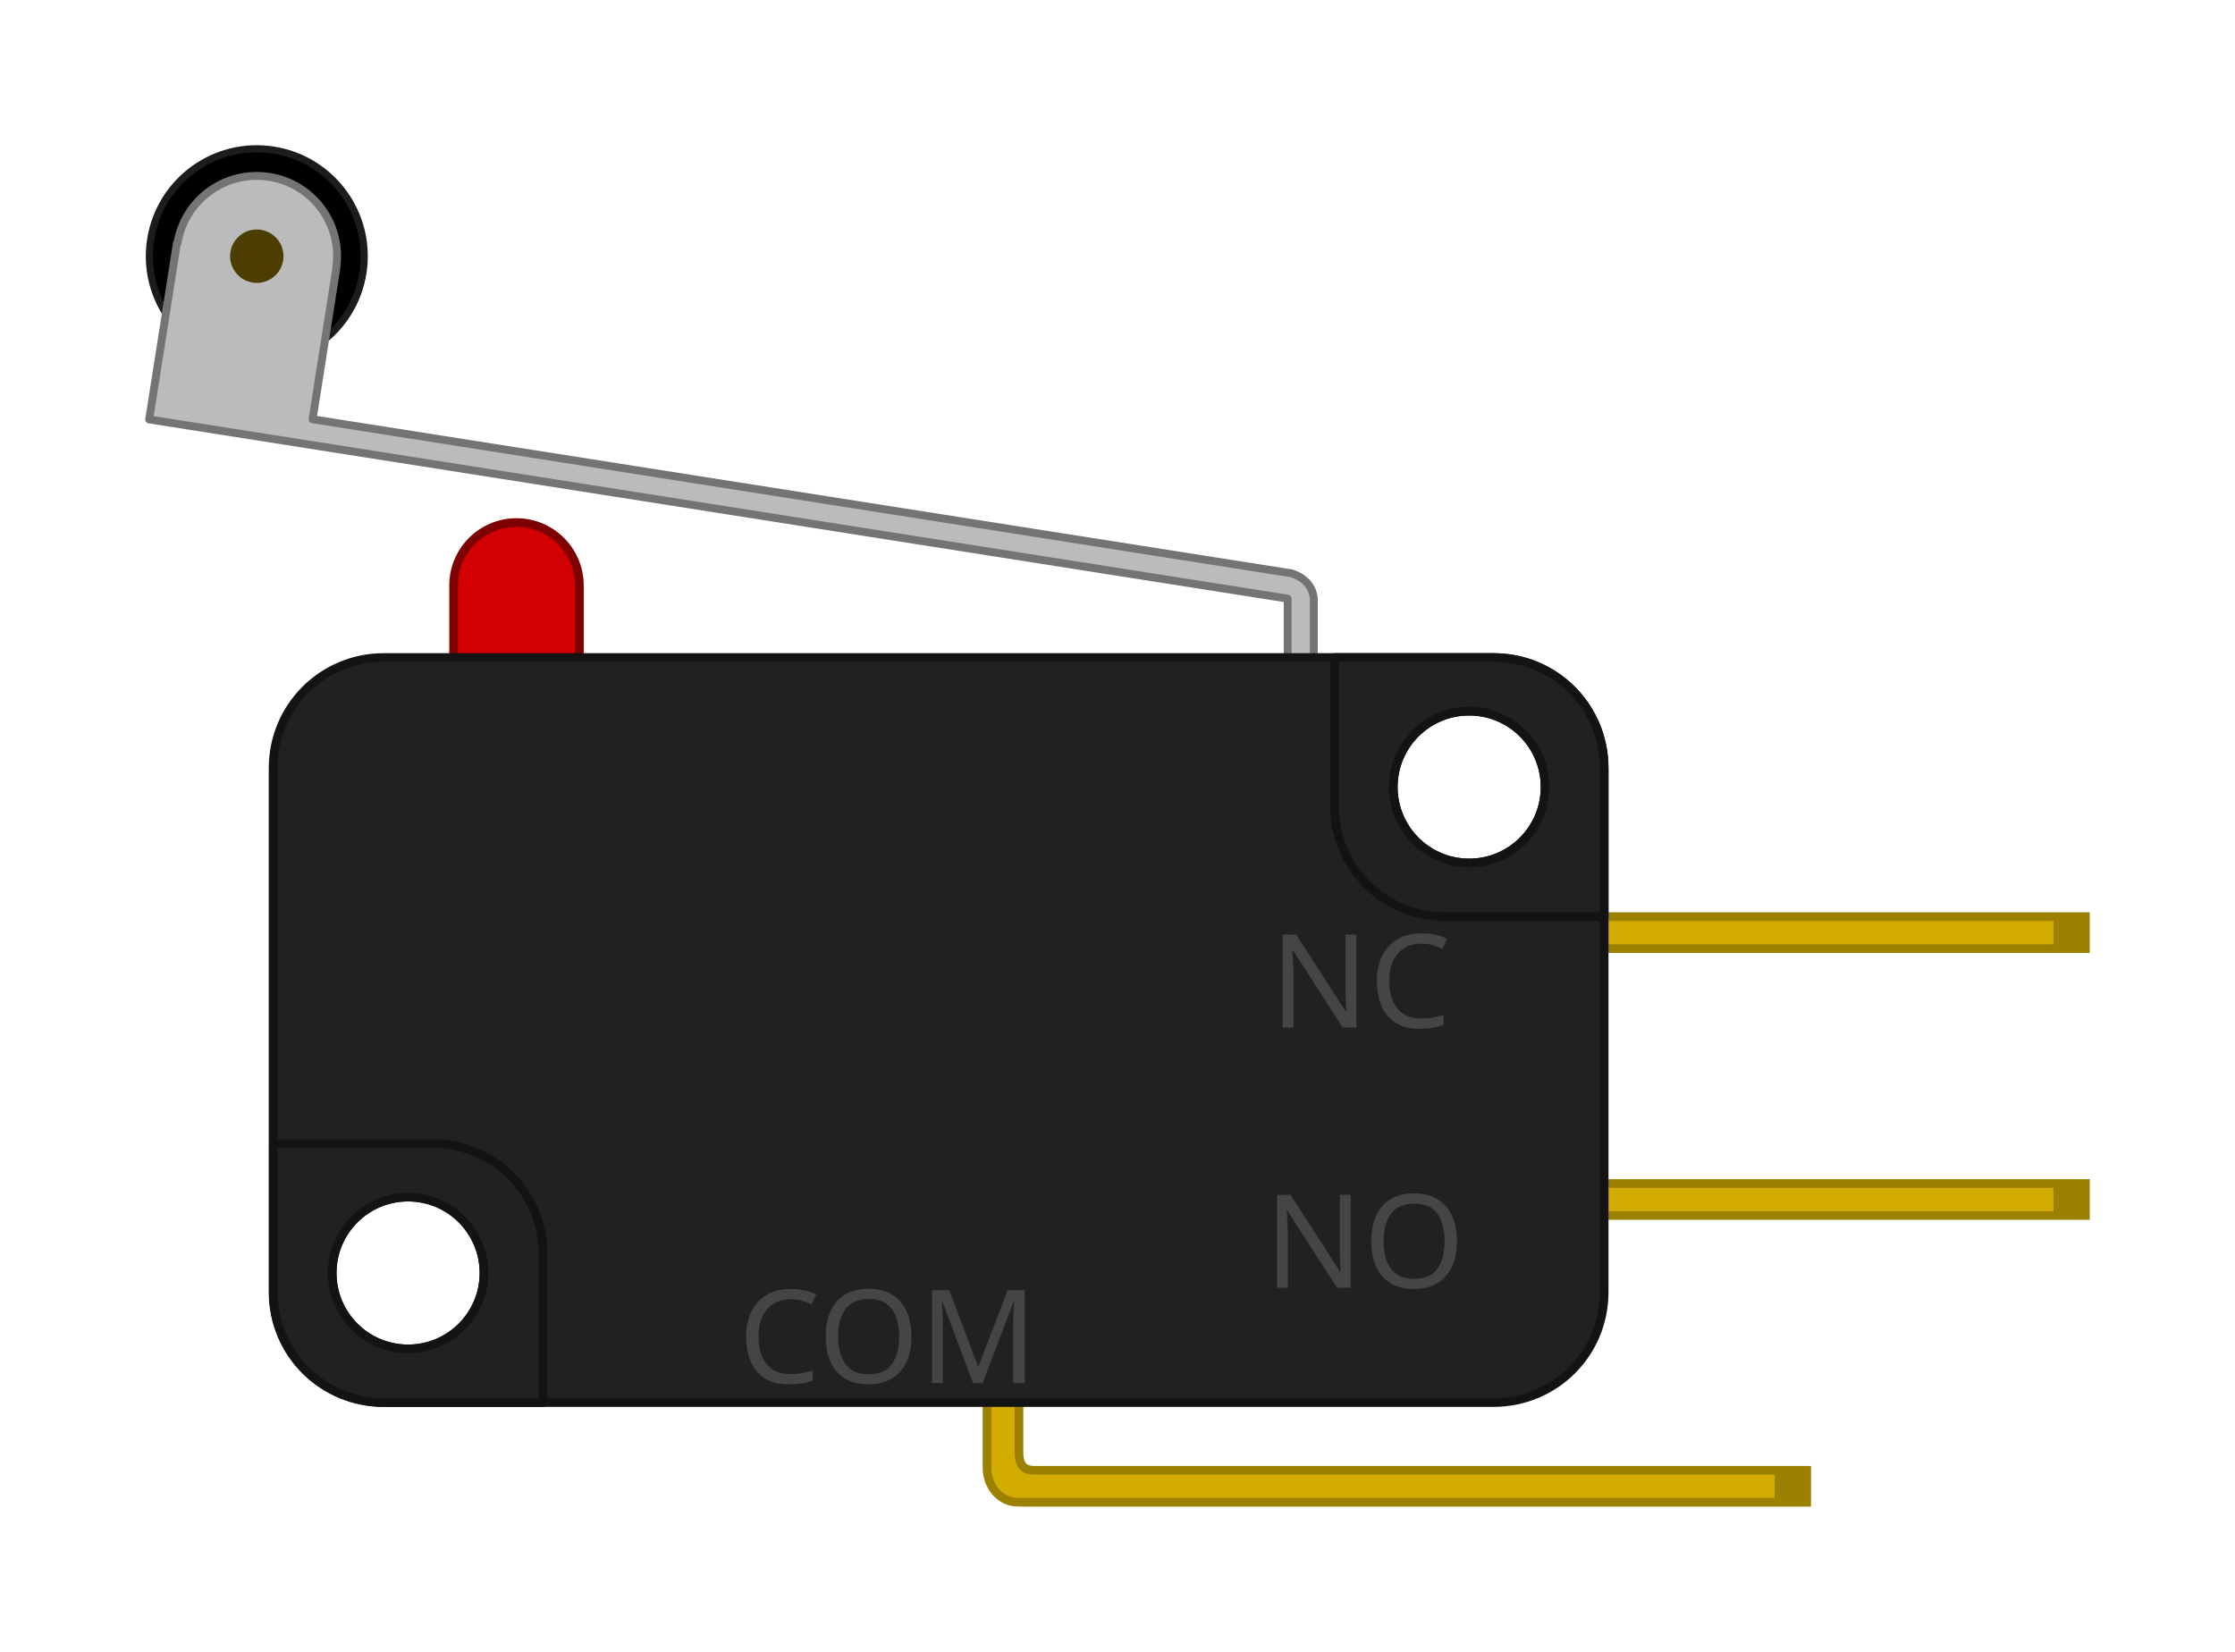
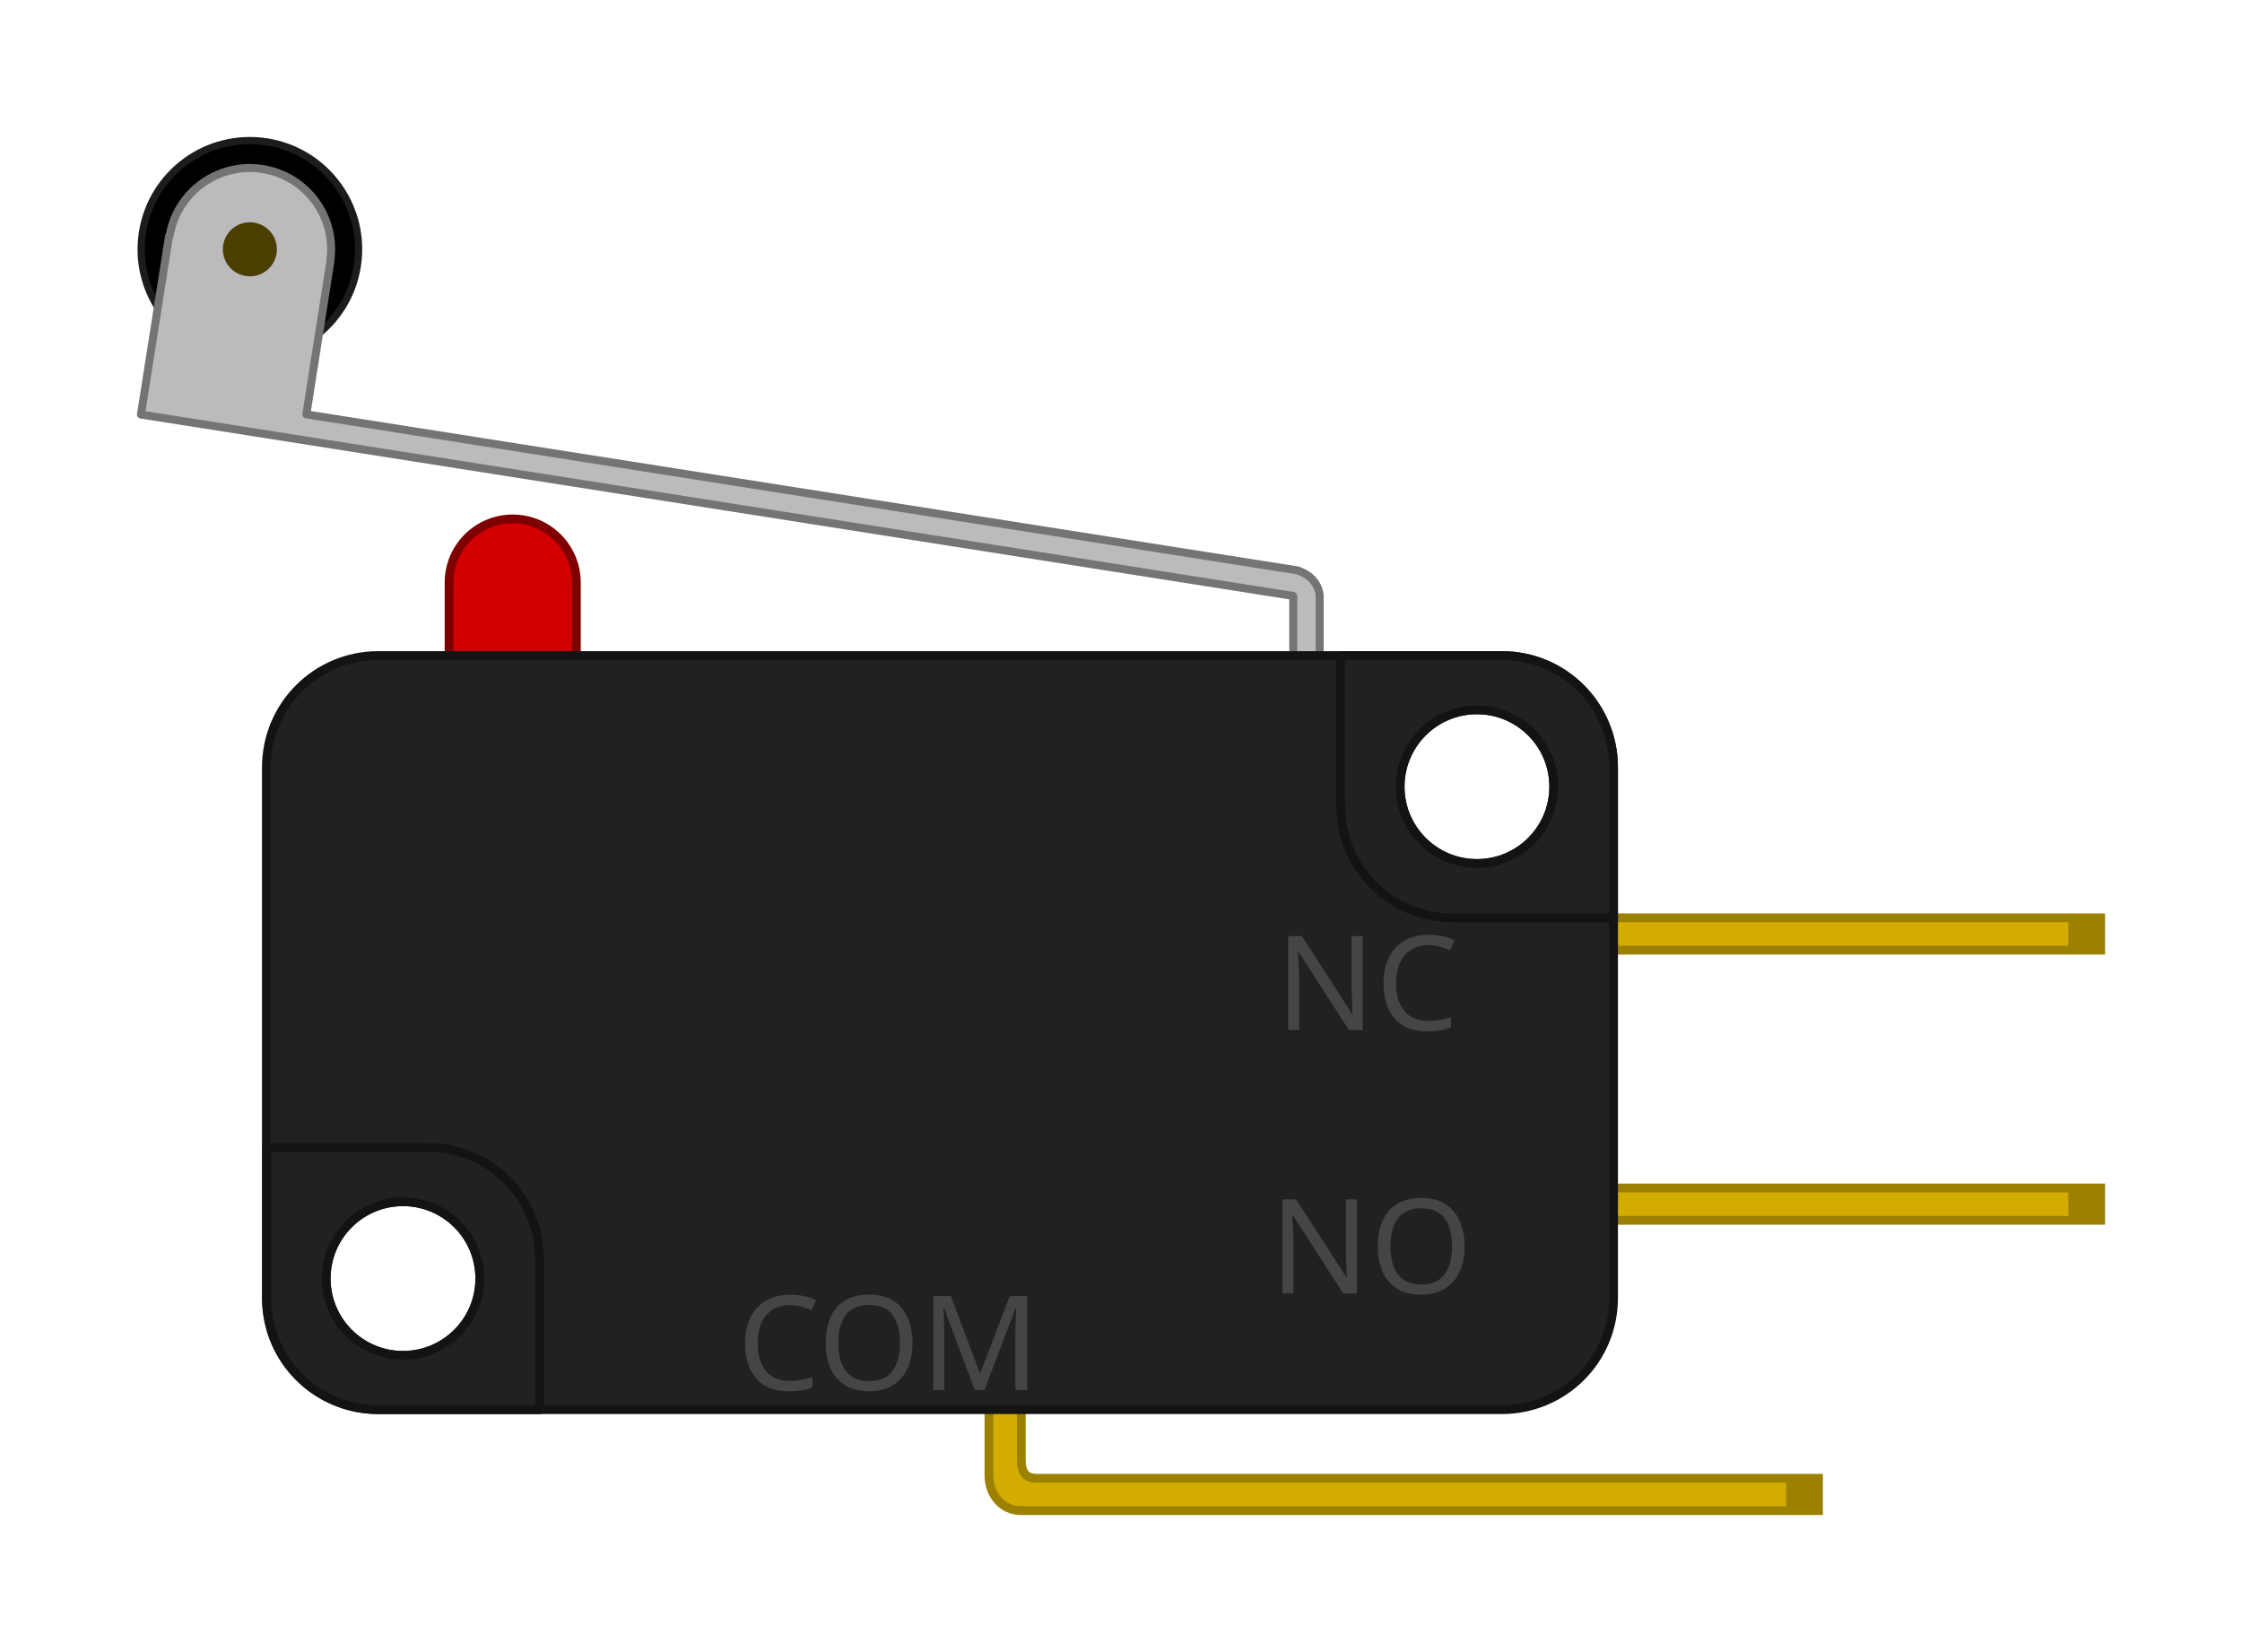
- <svg xmlns="http://www.w3.org/2000/svg" width="384.755" height="284.377" id="svg10927" version="1.1">
+ <svg xmlns="http://www.w3.org/2000/svg" width="163.708" height="120.617" id="svg10927" version="1.1">
  <defs id="defs10929" />
-   <g id="layer1" transform="translate(-131.8076,-259.2307)">
-     <g id="g3844">
+   <g id="layer1" transform="translate(-147.7899,-274.5803)">
+     <g id="g3844" transform="matrix(0.4292938,0,0,0.4292938,90.47338,162.5618)">
      <rect ry="10.825" rx="10.825" y="349.195" x="209.897" height="38.073" width="21.65" id="rect15929-4-3" style="fill:#d20000;fill-opacity:1;fill-rule:nonzero;stroke:#7e0000;stroke-width:1.493;stroke-linecap:round;stroke-linejoin:round;stroke-miterlimit:4;stroke-opacity:1;stroke-dasharray:none;stroke-dashoffset:0" />
      <path transform="matrix(0.806861,0.1269965,-0.1269965,0.806861,78.51155,27.67663)" d="m 193.036,314.827 c 0,12.504 -10.136,22.64 -22.64,22.64 -12.504,0 -22.64,-10.136 -22.64,-22.64 0,-12.504 10.136,-22.64 22.64,-22.64 12.504,0 22.64,10.136 22.64,22.64 z" id="path11813" style="fill:#000000;fill-opacity:1;stroke:#1c1c1c;stroke-width:1.5;stroke-linecap:round;stroke-linejoin:round;stroke-miterlimit:4;stroke-opacity:1;stroke-dasharray:none;stroke-dashoffset:63" />
      <path id="rect11023" d="m 357.976,362.291 0,14.618 -4.496,0 0,-14.618 -168.55,-26.529 -27.443,-4.319 0.685,-4.353 4.096,-26.023 0.093,0.015 c 1.231,-7.491 8.297,-12.582 15.808,-11.399 7.511,1.182 12.641,8.193 11.512,15.7 l 0.031,0.005 -4.096,26.023 168.55,26.529 c 3.82,1.231 3.811,4.352 3.811,4.352 z" style="fill:#bbbbbd;fill-opacity:1;stroke:#747474;stroke-width:1.358;stroke-linecap:round;stroke-linejoin:round;stroke-miterlimit:4;stroke-opacity:1;stroke-dashoffset:63" />
      <path transform="matrix(0.2005275,0.03156219,-0.03156219,0.2005275,151.7831,234.8283)" d="m 193.036,314.827 c 0,12.504 -10.136,22.64 -22.64,22.64 -12.504,0 -22.64,-10.136 -22.64,-22.64 0,-12.504 10.136,-22.64 22.64,-22.64 12.504,0 22.64,10.136 22.64,22.64 z" id="path11813-2" style="fill:#4b3e00;fill-opacity:1;stroke:none" />
      <g id="g3836">
        <path style="fill:#d2ac00;fill-opacity:1;stroke:#9c8000;stroke-width:1.493px;stroke-linecap:butt;stroke-linejoin:miter;stroke-opacity:1" d="m 407.939,417.04 82.877,0 0,5.502 -82.877,0 z" id="path15824-28-2" />
        <path style="fill:#d2ac00;fill-opacity:1;stroke:#9c8000;stroke-width:1.493px;stroke-linecap:butt;stroke-linejoin:miter;stroke-opacity:1" d="m 407.939,462.987 82.877,0 0,5.502 -82.877,0 z" id="path15824-8-8-1" />
        <path style="fill:#d2ac00;fill-opacity:1;stroke:#9c8000;stroke-width:1.493px;stroke-linecap:butt;stroke-linejoin:miter;stroke-opacity:1" d="m 307.126,517.861 c -3.189,0 -5.37,-2.751 -5.403,-5.885 l 0,-20.225 5.502,-1.5e-4 0,17.476 c 0,2.538 1.077,3.168 2.837,3.132 l 132.762,0 0,5.502 c -46.211,0 -89.487,0 -135.698,0 z" id="path15824-1-9-7-1" />
        <rect style="fill:#9c8000;fill-opacity:1;stroke:none" id="rect3809" width="5.502" height="5.502" x="378.506" y="182.81" transform="translate(106.8076,234.2307)" rx="0" ry="5.502" />
        <rect style="fill:#9c8000;fill-opacity:1;stroke:none" id="rect3809-2" width="5.502" height="5.502" x="485.314" y="462.987" rx="0" ry="5.502" />
        <rect style="fill:#9c8000;fill-opacity:1;stroke:none" id="rect3809-1" width="5.502" height="5.502" x="437.322" y="512.359" rx="0" ry="5.502" />
      </g>
      <path id="rect15713-8-58-3" d="m 197.859,372.431 c -10.54,0 -19.037,8.496 -19.037,19.037 l 0,90.237 c 0,10.54 8.496,18.99 19.037,18.99 l 191.066,0 c 10.54,0 19.037,-8.45 19.037,-18.99 l 0,-90.237 c 0,-10.54 -8.496,-19.037 -19.037,-19.037 l -191.066,0 z m 186.867,9.238 c 7.216,0 13.064,5.849 13.064,13.064 0,7.216 -5.849,13.064 -13.064,13.064 -7.216,0 -13.064,-5.849 -13.064,-13.064 0,-7.216 5.849,-13.064 13.064,-13.064 z m -182.668,83.659 c 7.216,0 13.064,5.849 13.064,13.064 0,7.216 -5.849,13.064 -13.064,13.064 -7.216,0 -13.064,-5.849 -13.064,-13.064 0,-7.215 5.849,-13.064 13.064,-13.064 z" style="fill:#212121;fill-opacity:1;fill-rule:nonzero;stroke:#131313;stroke-width:1.493;stroke-linecap:round;stroke-linejoin:round;stroke-miterlimit:4;stroke-opacity:1;stroke-dasharray:none;stroke-dashoffset:0" />
      <path id="rect15713-1-2" d="m 361.537,372.431 0,25.569 c 0,10.54 8.496,19.037 19.037,19.037 l 27.388,0 0,-25.569 c 0,-10.54 -8.45,-19.037 -18.99,-19.037 l -27.435,0 z m 23.189,9.238 c 7.216,0 13.064,5.849 13.064,13.064 0,7.216 -5.849,13.064 -13.064,13.064 -7.216,0 -13.064,-5.849 -13.064,-13.064 0,-7.216 5.849,-13.064 13.064,-13.064 z" style="fill:#212121;fill-opacity:1;fill-rule:nonzero;stroke:#131313;stroke-width:1.493;stroke-linecap:round;stroke-linejoin:round;stroke-miterlimit:4;stroke-opacity:1;stroke-dasharray:none;stroke-dashoffset:0" />
      <path id="rect15713-0-2-5" d="m 178.869,456.09 0,25.569 c 0,10.54 8.496,19.037 19.037,19.037 l 27.388,0 0,-25.569 c 0,-10.54 -8.45,-19.037 -18.99,-19.037 l -27.435,0 z m 23.189,9.238 c 7.216,0 13.064,5.849 13.064,13.064 0,7.216 -5.849,13.064 -13.064,13.064 -7.216,0 -13.064,-5.849 -13.064,-13.064 0,-7.216 5.849,-13.064 13.064,-13.064 z" style="fill:#212121;fill-opacity:1;fill-rule:nonzero;stroke:#131313;stroke-width:1.493;stroke-linecap:round;stroke-linejoin:round;stroke-miterlimit:4;stroke-opacity:1;stroke-dasharray:none;stroke-dashoffset:0" />
      <text id="text15883-5-3" y="497.345" x="305.025" style="font-size:22.396px;font-style:normal;font-variant:normal;font-weight:normal;font-stretch:normal;text-align:center;line-height:125%;letter-spacing:0px;word-spacing:0px;text-anchor:middle;fill:#454545;fill-opacity:1;stroke:none;font-family:Ubuntu;-inkscape-font-specification:Ubuntu" xml:space="preserve">
        <tspan y="497.345" x="305.025" id="tspan15885-7-5">COM</tspan>
      </text>
      <text id="text15883-8-4-1" y="480.918" x="387.113" style="font-size:22.396px;font-style:normal;font-variant:normal;font-weight:normal;font-stretch:normal;text-align:center;line-height:125%;letter-spacing:0px;word-spacing:0px;text-anchor:middle;fill:#454545;fill-opacity:1;stroke:none;font-family:Ubuntu;-inkscape-font-specification:Ubuntu" xml:space="preserve">
        <tspan y="480.918" x="387.113" id="tspan15885-9-4-2">NO</tspan>
      </text>
      <text id="text15883-8-7-44-2" y="436.126" x="386.421" style="font-size:22.396px;font-style:normal;font-variant:normal;font-weight:normal;font-stretch:normal;text-align:center;line-height:125%;letter-spacing:0px;word-spacing:0px;text-anchor:middle;fill:#454545;fill-opacity:1;stroke:none;font-family:Ubuntu;-inkscape-font-specification:Ubuntu" xml:space="preserve">
        <tspan y="436.126" x="386.421" id="tspan15885-9-2-42-2">NC</tspan>
      </text>
    </g>
  </g>
</svg>
